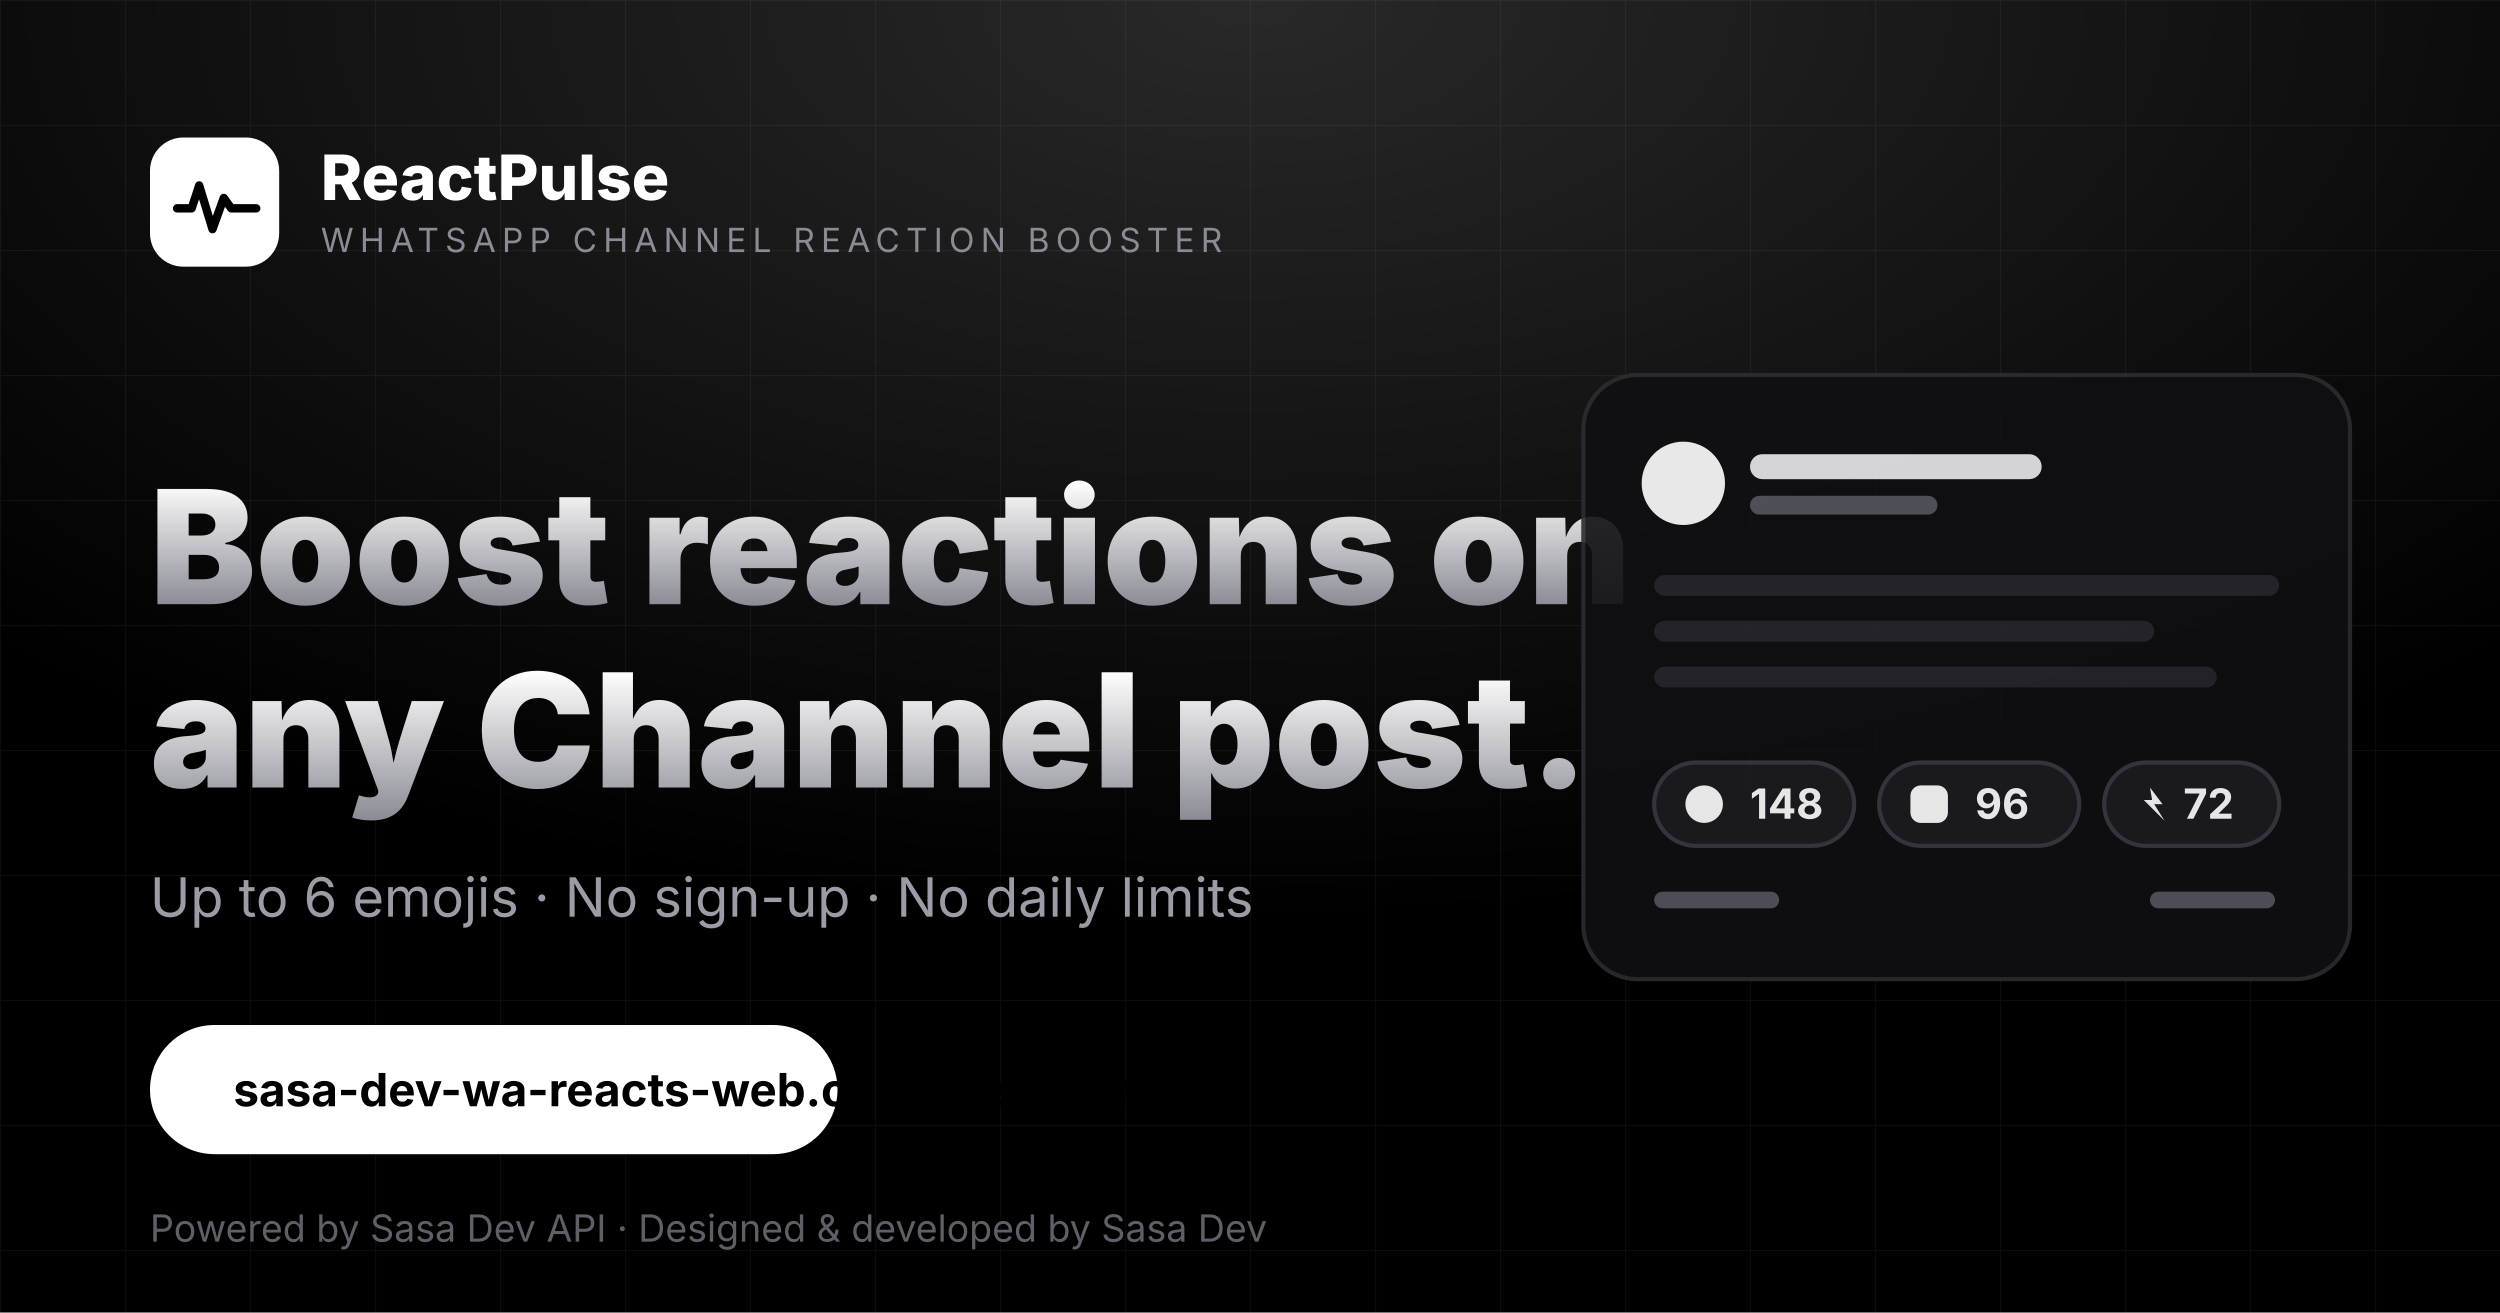
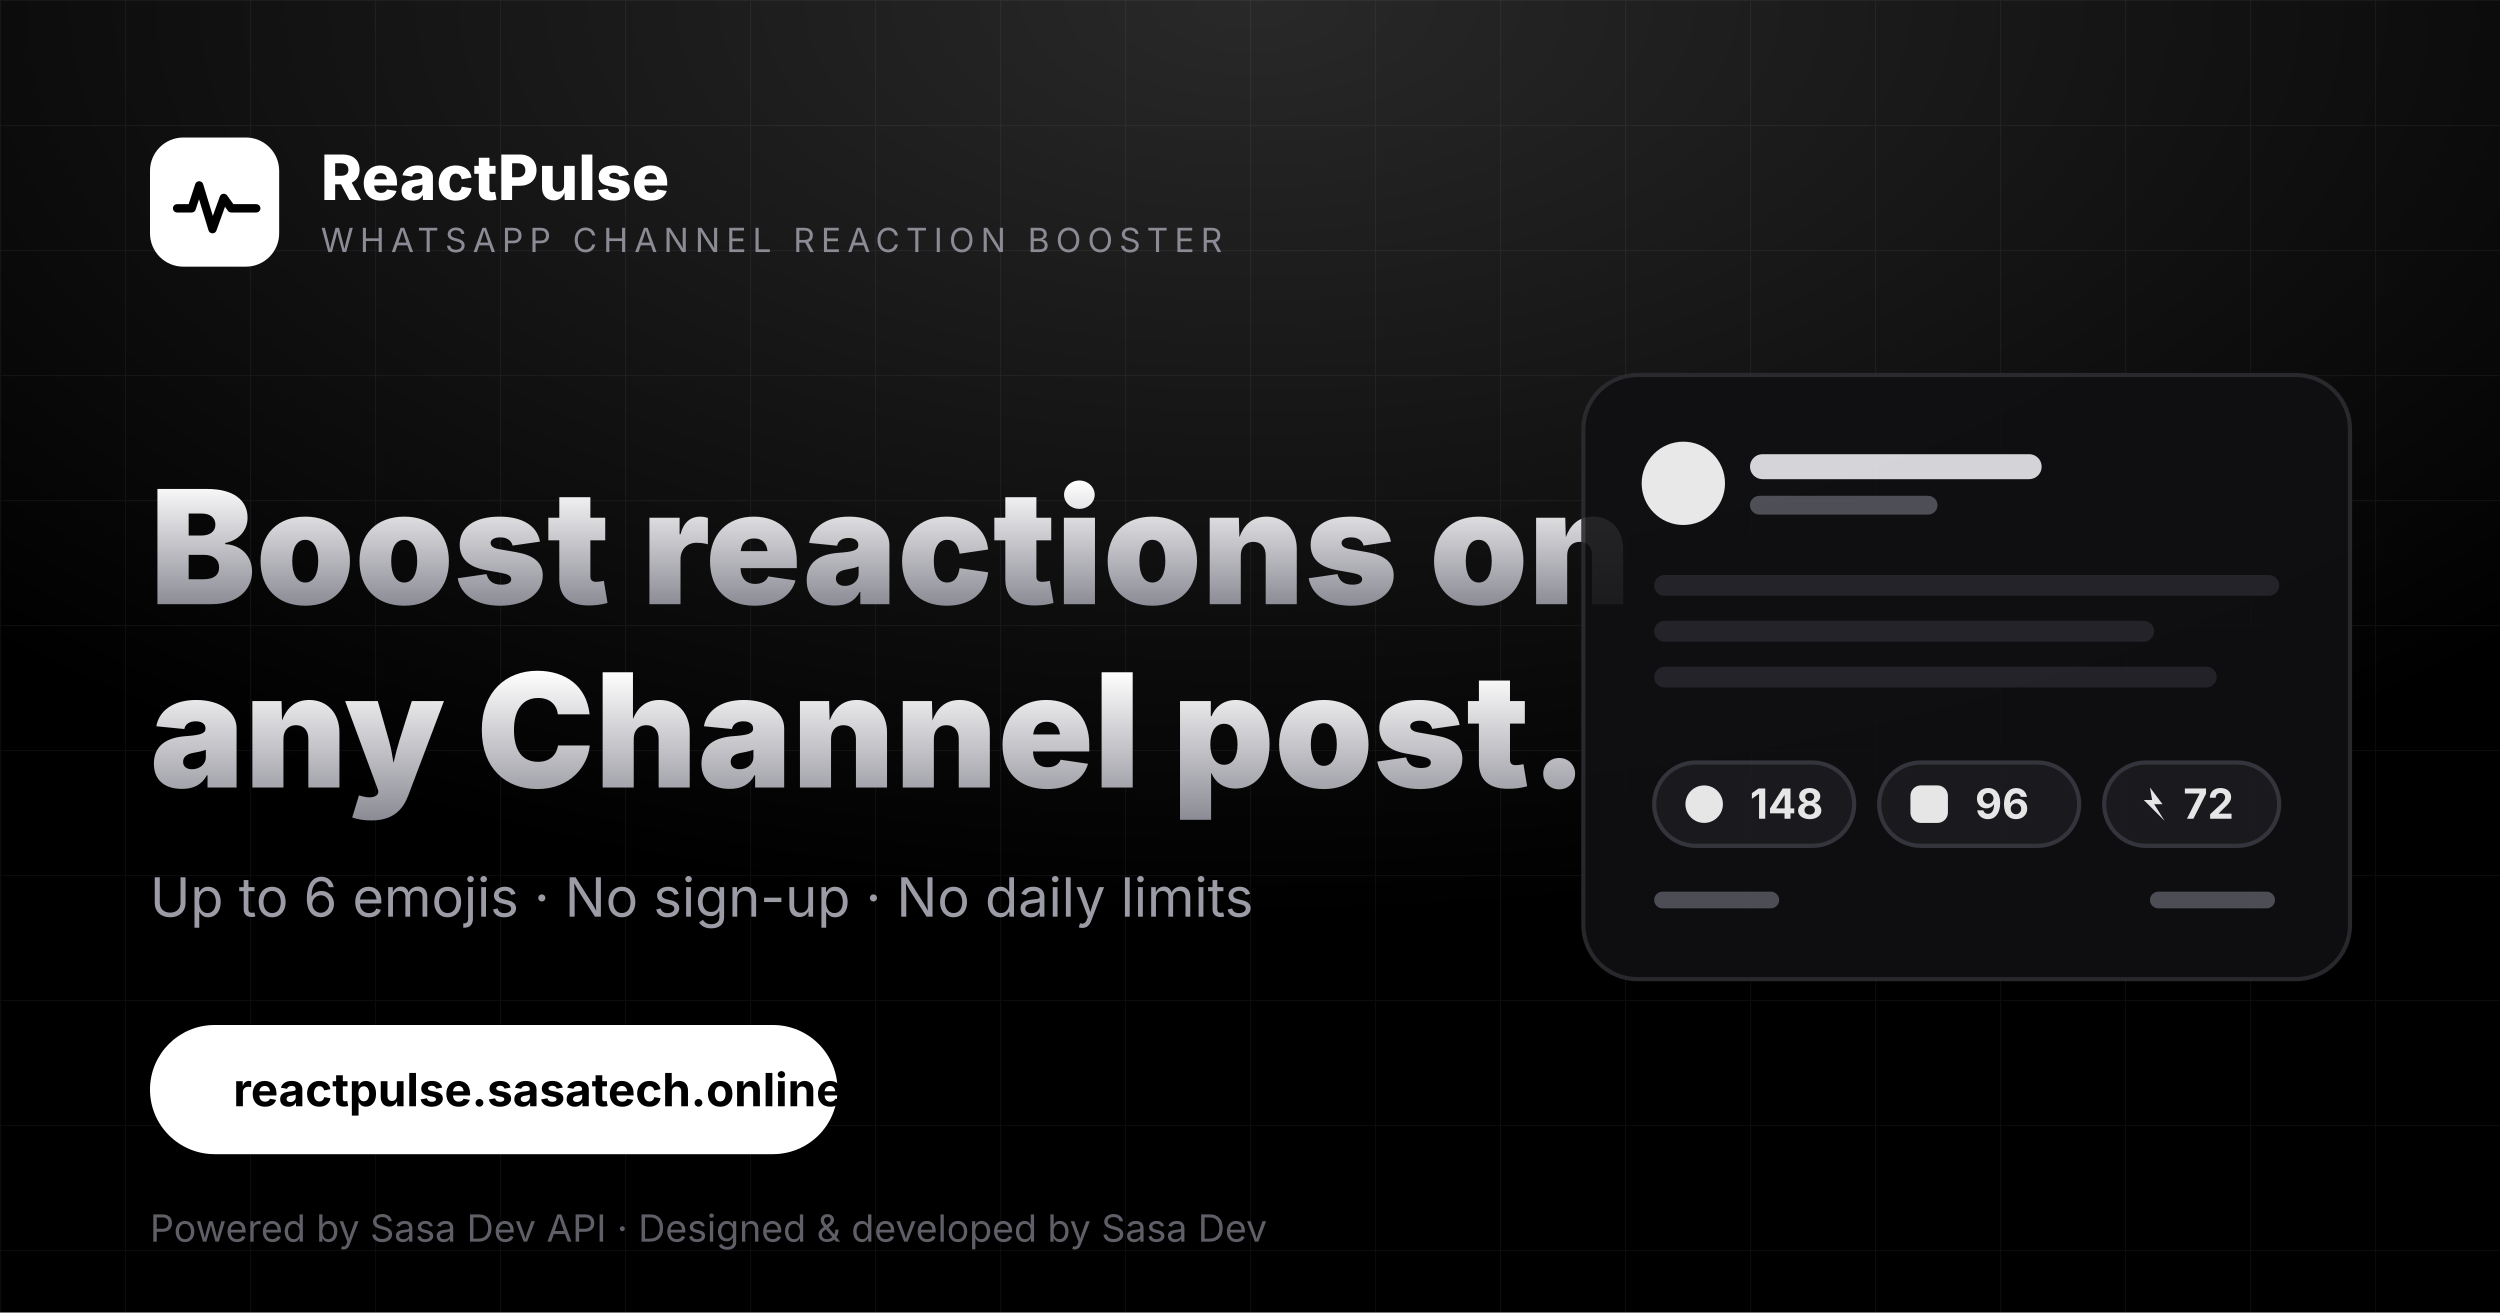
<svg xmlns="http://www.w3.org/2000/svg" viewBox="0 0 1200 630" width="1200" height="630">
  <defs>
    <linearGradient id="fade" x1="0" y1="0" x2="0" y2="1">
      <stop offset="0" stop-color="#ffffff" />
      <stop offset="1" stop-color="#8b8b95" />
    </linearGradient>
    <radialGradient id="glow" cx="50%" cy="0%" r="70%">
      <stop offset="0" stop-color="#ffffff" stop-opacity="0.16" />
      <stop offset="1" stop-color="#ffffff" stop-opacity="0" />
    </radialGradient>
    <pattern id="grid" width="60" height="60" patternUnits="userSpaceOnUse">
      <path d="M60 0H0V60" fill="none" stroke="#ffffff" stroke-opacity="0.05" stroke-width="1" />
    </pattern>
  </defs>
  <rect width="1200" height="630" fill="#000000" />
  <rect width="1200" height="630" fill="url(#grid)" />
  <rect width="1200" height="630" fill="url(#glow)" />
  <g transform="translate(72, 66)">
    <rect width="62" height="62" rx="16" fill="#ffffff" />
    <path d="M12 33h7l3.6-11 6.4 21 5.4-15 3.6 5H50" fill="none" stroke="#000000" stroke-width="4" stroke-linecap="round" stroke-linejoin="round" transform="translate(1,1)" />
    <text x="82" y="30" fill="#ffffff" font-family="Inter, Arial, sans-serif" font-size="30" font-weight="800">ReactPulse</text>
    <text x="82" y="55" fill="#8b8b95" font-family="Inter, Arial, sans-serif" font-size="16" letter-spacing="3">WHATSAPP CHANNEL REACTION BOOSTER</text>
  </g>
  <text x="72" y="290" fill="url(#fade)" font-family="Inter, Arial, sans-serif" font-size="76" font-weight="900">
    Boost reactions on
  </text>
  <text x="72" y="378" fill="url(#fade)" font-family="Inter, Arial, sans-serif" font-size="76" font-weight="900">
    any Channel post.
  </text>
  <text x="72" y="440" fill="#9c9ca6" font-family="Inter, Arial, sans-serif" font-size="26">
    Up to 6 emojis · No sign-up · No daily limits
  </text>
  <g transform="translate(72, 492)">
    <rect width="330" height="62" rx="31" fill="#ffffff" />
    <text x="40" y="39" fill="#000000" font-family="Inter, Arial, sans-serif" font-size="22" font-weight="700">
-       sasa-dev-wa-reacts-web.onrender.com
+       reactpulse.sasatech.online
    </text>
  </g>
  <g transform="translate(760, 180)" opacity="0.9">
    <rect width="368" height="290" rx="26" fill="#101012" stroke="#2b2b31" stroke-width="2" />
    <circle cx="48" cy="52" r="20" fill="#ffffff" />
    <rect x="80" y="38" width="140" height="12" rx="6" fill="#e9e9ee" />
    <rect x="80" y="58" width="90" height="9" rx="4.5" fill="#55555f" />
    <rect x="34" y="96" width="300" height="10" rx="5" fill="#26262c" />
    <rect x="34" y="118" width="240" height="10" rx="5" fill="#26262c" />
    <rect x="34" y="140" width="270" height="10" rx="5" fill="#26262c" />
    <g transform="translate(34, 186)">
      <rect width="96" height="40" rx="20" fill="#1c1c21" stroke="#3a3a42" stroke-width="2" />
      <text x="46" y="27" fill="#ffffff" font-family="Inter, Arial, sans-serif" font-size="20" font-weight="700">148</text>
      <circle cx="24" cy="20" r="9" fill="#ffffff" />
    </g>
    <g transform="translate(142, 186)">
      <rect width="96" height="40" rx="20" fill="#1c1c21" stroke="#3a3a42" stroke-width="2" />
      <text x="46" y="27" fill="#ffffff" font-family="Inter, Arial, sans-serif" font-size="20" font-weight="700">96</text>
      <rect x="15" y="11" width="18" height="18" rx="5" fill="#ffffff" />
    </g>
    <g transform="translate(250, 186)">
      <rect width="84" height="40" rx="20" fill="#1c1c21" stroke="#3a3a42" stroke-width="2" />
      <text x="38" y="27" fill="#ffffff" font-family="Inter, Arial, sans-serif" font-size="20" font-weight="700">72</text>
      <path d="M22 12l6 8h-4l5 8-10-10h4z" fill="#ffffff" />
    </g>
    <rect x="34" y="248" width="60" height="8" rx="4" fill="#55555f" />
    <rect x="272" y="248" width="60" height="8" rx="4" fill="#55555f" />
  </g>
  <text x="72" y="596" fill="#5f5f68" font-family="Inter, Arial, sans-serif" font-size="18">
    Powered by Sasa Dev API · Designed &amp; developed by Sasa Dev
  </text>
</svg>
